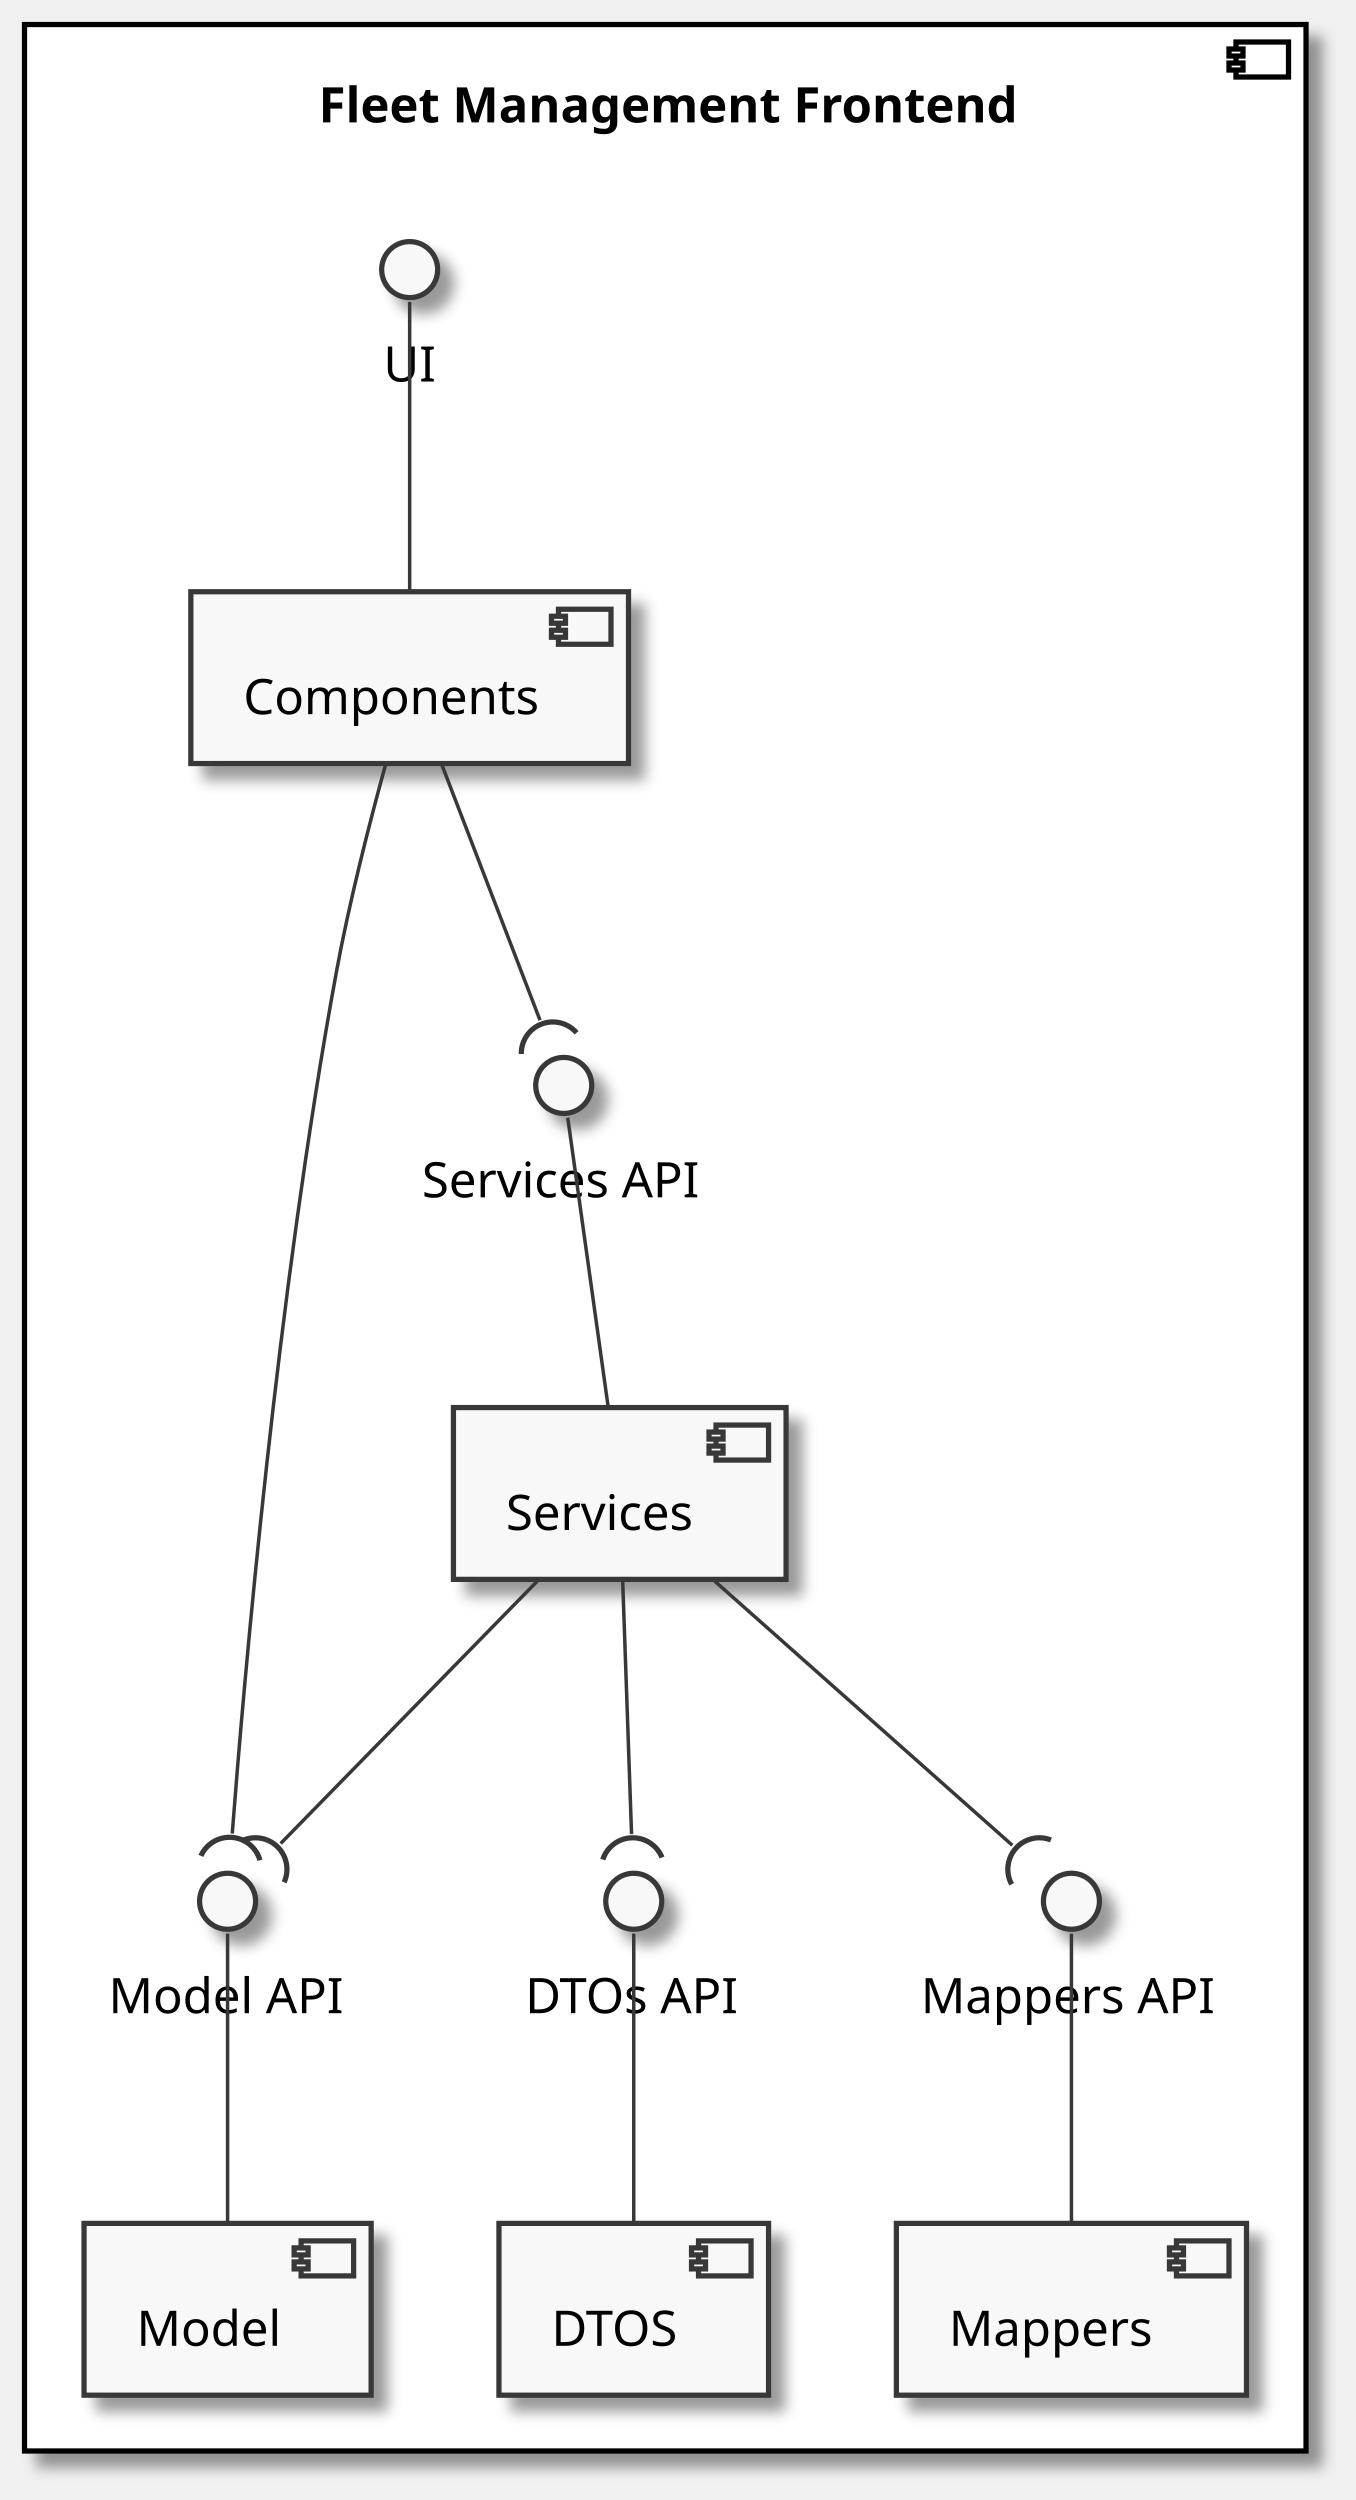
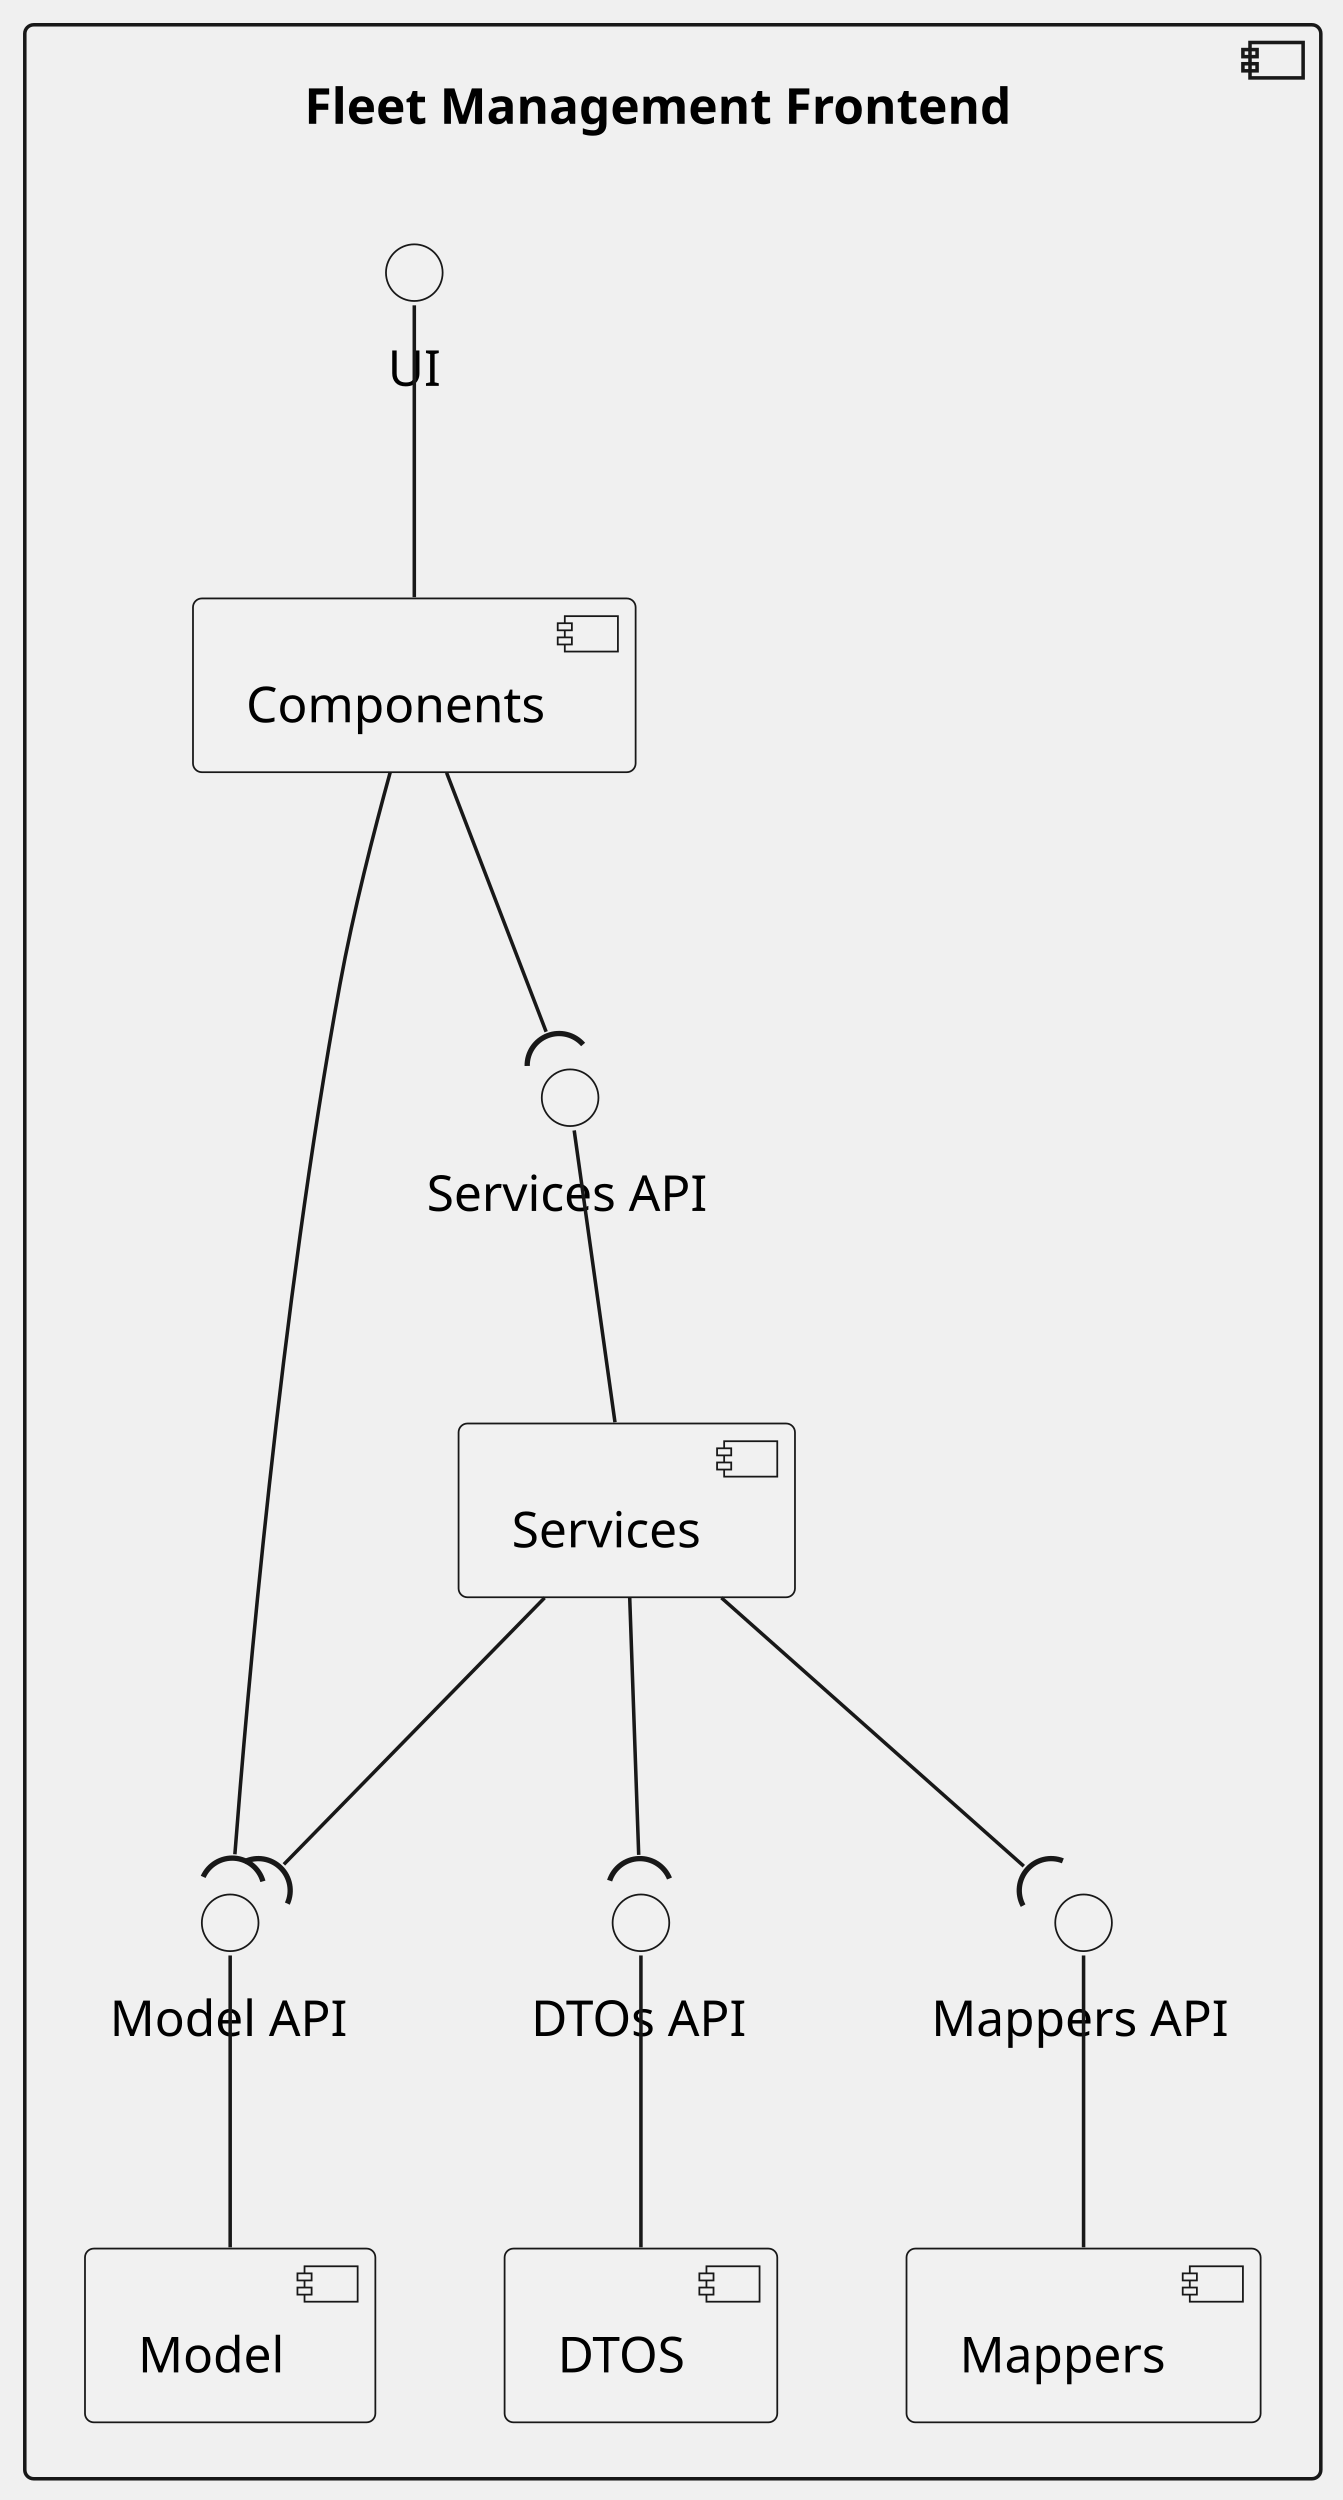
- <svg xmlns="http://www.w3.org/2000/svg" contentScriptType="application/ecmascript" contentStyleType="text/css" height="714px" preserveAspectRatio="none" style="width:387px;height:714px;background:#FFFFFF;" version="1.1" viewBox="0 0 387 714" width="387px" zoomAndPan="magnify">
-   <defs>
-     <filter height="300%" id="f1b2wvbq91o24a" width="300%" x="-1" y="-1">
-       <feGaussianBlur result="blurOut" stdDeviation="2.0" />
-       <feColorMatrix in="blurOut" result="blurOut2" type="matrix" values="0 0 0 0 0 0 0 0 0 0 0 0 0 0 0 0 0 0 .4 0" />
-       <feOffset dx="4.0" dy="4.0" in="blurOut2" result="blurOut3" />
-       <feBlend in="SourceGraphic" in2="blurOut3" mode="normal" />
-     </filter>
-   </defs>
+ <svg xmlns="http://www.w3.org/2000/svg" contentStyleType="text/css" height="706px" preserveAspectRatio="none" style="width:379px;height:706px;background:#FFFFFF;" version="1.1" viewBox="0 0 379 706" width="379px" zoomAndPan="magnify">
+   <defs />
  <g>
-     <rect fill="#FFFFFF" filter="url(#f1b2wvbq91o24a)" height="693" style="stroke:#000000;stroke-width:1.5;" width="366" x="7" y="7" />
-     <rect fill="#FFFFFF" height="10" style="stroke:#000000;stroke-width:1.5;" width="15" x="353" y="12" />
-     <rect fill="#FFFFFF" height="2" style="stroke:#000000;stroke-width:1.5;" width="4" x="351" y="14" />
-     <rect fill="#FFFFFF" height="2" style="stroke:#000000;stroke-width:1.5;" width="4" x="351" y="18" />
-     <text fill="#000000" font-family="sans-serif" font-size="14" font-weight="bold" lengthAdjust="spacing" textLength="198" x="91" y="34.966">Fleet Management Frontend</text>
-     <rect fill="#F8F8F8" filter="url(#f1b2wvbq91o24a)" height="49.068" style="stroke:#383838;stroke-width:1.5;" width="125" x="54.5" y="169" />
-     <rect fill="#F8F8F8" height="10" style="stroke:#383838;stroke-width:1.5;" width="15" x="159.5" y="174" />
-     <rect fill="#F8F8F8" height="2" style="stroke:#383838;stroke-width:1.5;" width="4" x="157.5" y="176" />
-     <rect fill="#F8F8F8" height="2" style="stroke:#383838;stroke-width:1.5;" width="4" x="157.5" y="180" />
-     <text fill="#000000" font-family="sans-serif" font-size="14" lengthAdjust="spacing" textLength="85" x="69.5" y="203.966">Components</text>
-     <rect fill="#F8F8F8" filter="url(#f1b2wvbq91o24a)" height="49.068" style="stroke:#383838;stroke-width:1.5;" width="77" x="142.5" y="635" />
-     <rect fill="#F8F8F8" height="10" style="stroke:#383838;stroke-width:1.5;" width="15" x="199.5" y="640" />
-     <rect fill="#F8F8F8" height="2" style="stroke:#383838;stroke-width:1.5;" width="4" x="197.5" y="642" />
-     <rect fill="#F8F8F8" height="2" style="stroke:#383838;stroke-width:1.5;" width="4" x="197.5" y="646" />
-     <text fill="#000000" font-family="sans-serif" font-size="14" lengthAdjust="spacing" textLength="37" x="157.5" y="669.966">DTOS</text>
-     <rect fill="#F8F8F8" filter="url(#f1b2wvbq91o24a)" height="49.068" style="stroke:#383838;stroke-width:1.5;" width="100" x="256" y="635" />
-     <rect fill="#F8F8F8" height="10" style="stroke:#383838;stroke-width:1.5;" width="15" x="336" y="640" />
-     <rect fill="#F8F8F8" height="2" style="stroke:#383838;stroke-width:1.5;" width="4" x="334" y="642" />
-     <rect fill="#F8F8F8" height="2" style="stroke:#383838;stroke-width:1.5;" width="4" x="334" y="646" />
-     <text fill="#000000" font-family="sans-serif" font-size="14" lengthAdjust="spacing" textLength="60" x="271" y="669.966">Mappers</text>
-     <rect fill="#F8F8F8" filter="url(#f1b2wvbq91o24a)" height="49.068" style="stroke:#383838;stroke-width:1.5;" width="82" x="24" y="635" />
-     <rect fill="#F8F8F8" height="10" style="stroke:#383838;stroke-width:1.5;" width="15" x="86" y="640" />
-     <rect fill="#F8F8F8" height="2" style="stroke:#383838;stroke-width:1.5;" width="4" x="84" y="642" />
-     <rect fill="#F8F8F8" height="2" style="stroke:#383838;stroke-width:1.5;" width="4" x="84" y="646" />
-     <text fill="#000000" font-family="sans-serif" font-size="14" lengthAdjust="spacing" textLength="42" x="39" y="669.966">Model</text>
-     <rect fill="#F8F8F8" filter="url(#f1b2wvbq91o24a)" height="49.068" style="stroke:#383838;stroke-width:1.5;" width="95" x="129.5" y="402" />
-     <rect fill="#F8F8F8" height="10" style="stroke:#383838;stroke-width:1.5;" width="15" x="204.5" y="407" />
-     <rect fill="#F8F8F8" height="2" style="stroke:#383838;stroke-width:1.5;" width="4" x="202.5" y="409" />
-     <rect fill="#F8F8F8" height="2" style="stroke:#383838;stroke-width:1.5;" width="4" x="202.5" y="413" />
-     <text fill="#000000" font-family="sans-serif" font-size="14" lengthAdjust="spacing" textLength="55" x="144.5" y="436.966">Services</text>
-     <ellipse cx="117" cy="77" fill="#F8F8F8" filter="url(#f1b2wvbq91o24a)" rx="8" ry="8" style="stroke:#383838;stroke-width:1.5;" />
-     <text fill="#000000" font-family="sans-serif" font-size="14" lengthAdjust="spacing" textLength="15" x="109.5" y="108.966">UI</text>
-     <ellipse cx="181" cy="543" fill="#F8F8F8" filter="url(#f1b2wvbq91o24a)" rx="8" ry="8" style="stroke:#383838;stroke-width:1.5;" />
-     <text fill="#000000" font-family="sans-serif" font-size="14" lengthAdjust="spacing" textLength="62" x="150" y="574.966">DTOs API</text>
-     <ellipse cx="306" cy="543" fill="#F8F8F8" filter="url(#f1b2wvbq91o24a)" rx="8" ry="8" style="stroke:#383838;stroke-width:1.5;" />
-     <text fill="#000000" font-family="sans-serif" font-size="14" lengthAdjust="spacing" textLength="86" x="263" y="574.966">Mappers API</text>
-     <ellipse cx="65" cy="543" fill="#F8F8F8" filter="url(#f1b2wvbq91o24a)" rx="8" ry="8" style="stroke:#383838;stroke-width:1.5;" />
-     <text fill="#000000" font-family="sans-serif" font-size="14" lengthAdjust="spacing" textLength="68" x="31" y="574.966">Model API</text>
-     <ellipse cx="161" cy="310" fill="#F8F8F8" filter="url(#f1b2wvbq91o24a)" rx="8" ry="8" style="stroke:#383838;stroke-width:1.5;" />
-     <text fill="#000000" font-family="sans-serif" font-size="14" lengthAdjust="spacing" textLength="81" x="120.5" y="341.966">Services API</text>
-     <path d="M117,86.23 C117,103.26 117,142.89 117,168.65 " fill="none" id="COMP_API-COMP" style="stroke:#383838;stroke-width:1.0;" />
-     <path d="M181,552.23 C181,569.26 181,608.89 181,634.65 " fill="none" id="DTO_API-DTO" style="stroke:#383838;stroke-width:1.0;" />
-     <path d="M306,552.23 C306,569.26 306,608.89 306,634.65 " fill="none" id="MAP_API-MAP" style="stroke:#383838;stroke-width:1.0;" />
-     <path d="M65,552.23 C65,569.26 65,608.89 65,634.65 " fill="none" id="MOD_API-MOD" style="stroke:#383838;stroke-width:1.0;" />
-     <path d="M162.15,319.23 C164.53,336.26 170.07,375.89 173.67,401.65 " fill="none" id="SERV_API-SERV" style="stroke:#383838;stroke-width:1.0;" />
-     <path d="M177.83,451.22 C178.58,472.8 179.68,504.18 180.37,523.82 " fill="none" id="SERV-to-DTO_API" style="stroke:#383838;stroke-width:1.0;" />
-     <path d="M189.062,530.491 A9,9 0 0 0 172.158 531.096" style="stroke:#383838;stroke-width:1.5;fill:none;" />
-     <path d="M110.2,218.08 C105.62,234.7 99.75,257.56 96,278 C79.2,369.47 69.64,480.53 66.33,523.65 " fill="none" id="COMP-to-MOD_API" style="stroke:#383838;stroke-width:1.0;" />
-     <path d="M74.243,531.289 A9,9 0 0 0 57.375 530.032" style="stroke:#383838;stroke-width:1.5;fill:none;" />
-     <path d="M153.79,451.22 C131.7,473.81 99.1,507.13 80.16,526.5 " fill="none" id="SERV-to-MOD_API" style="stroke:#383838;stroke-width:1.0;" />
-     <path d="M81.148,537.583 A9,9 0 0 0 69.056 525.756" style="stroke:#383838;stroke-width:1.5;fill:none;" />
-     <path d="M203.73,451.22 C229.4,474.01 267.39,507.73 289.12,527.01 " fill="none" id="SERV-to-MAP_API" style="stroke:#383838;stroke-width:1.0;" />
-     <path d="M300.151,525.501 A9,9 0 0 0 288.924 538.153" style="stroke:#383838;stroke-width:1.5;fill:none;" />
-     <path d="M126.12,218.22 C134.48,240 146.69,271.77 154.23,291.37 " fill="none" id="COMP-to-SERV_API" style="stroke:#383838;stroke-width:1.0;" />
-     <path d="M164.673,294.966 A9,9 0 0 0 148.881 301.026" style="stroke:#383838;stroke-width:1.5;fill:none;" />
+     <g id="cluster_Fleet Management Frontend">
+       <rect height="693" rx="2.5" ry="2.5" style="stroke:#181818;stroke-width:1.0;fill:none;" width="366" x="7" y="7" />
+       <rect height="10" style="stroke:#181818;stroke-width:1.0;fill:none;" width="15" x="353" y="12" />
+       <rect height="2" style="stroke:#181818;stroke-width:1.0;fill:none;" width="4" x="351" y="14" />
+       <rect height="2" style="stroke:#181818;stroke-width:1.0;fill:none;" width="4" x="351" y="18" />
+       <text fill="#000000" font-family="sans-serif" font-size="14" font-weight="bold" lengthAdjust="spacing" textLength="208.062" x="85.969" y="34.966">Fleet Management Frontend</text>
+     </g>
+     <g id="elem_COMP">
+       <rect fill="#F1F1F1" height="49.068" rx="2.5" ry="2.5" style="stroke:#181818;stroke-width:0.5;" width="125" x="54.5" y="169" />
+       <rect fill="#F1F1F1" height="10" style="stroke:#181818;stroke-width:0.5;" width="15" x="159.5" y="174" />
+       <rect fill="#F1F1F1" height="2" style="stroke:#181818;stroke-width:0.5;" width="4" x="157.5" y="176" />
+       <rect fill="#F1F1F1" height="2" style="stroke:#181818;stroke-width:0.5;" width="4" x="157.5" y="180" />
+       <text fill="#000000" font-family="sans-serif" font-size="14" lengthAdjust="spacing" textLength="85" x="69.5" y="203.966">Components</text>
+     </g>
+     <g id="elem_DTO">
+       <rect fill="#F1F1F1" height="49.068" rx="2.5" ry="2.5" style="stroke:#181818;stroke-width:0.5;" width="77" x="142.5" y="635" />
+       <rect fill="#F1F1F1" height="10" style="stroke:#181818;stroke-width:0.5;" width="15" x="199.5" y="640" />
+       <rect fill="#F1F1F1" height="2" style="stroke:#181818;stroke-width:0.5;" width="4" x="197.5" y="642" />
+       <rect fill="#F1F1F1" height="2" style="stroke:#181818;stroke-width:0.5;" width="4" x="197.5" y="646" />
+       <text fill="#000000" font-family="sans-serif" font-size="14" lengthAdjust="spacing" textLength="37" x="157.5" y="669.966">DTOS</text>
+     </g>
+     <g id="elem_MAP">
+       <rect fill="#F1F1F1" height="49.068" rx="2.5" ry="2.5" style="stroke:#181818;stroke-width:0.5;" width="100" x="256" y="635" />
+       <rect fill="#F1F1F1" height="10" style="stroke:#181818;stroke-width:0.5;" width="15" x="336" y="640" />
+       <rect fill="#F1F1F1" height="2" style="stroke:#181818;stroke-width:0.5;" width="4" x="334" y="642" />
+       <rect fill="#F1F1F1" height="2" style="stroke:#181818;stroke-width:0.5;" width="4" x="334" y="646" />
+       <text fill="#000000" font-family="sans-serif" font-size="14" lengthAdjust="spacing" textLength="60" x="271" y="669.966">Mappers</text>
+     </g>
+     <g id="elem_MOD">
+       <rect fill="#F1F1F1" height="49.068" rx="2.5" ry="2.5" style="stroke:#181818;stroke-width:0.5;" width="82" x="24" y="635" />
+       <rect fill="#F1F1F1" height="10" style="stroke:#181818;stroke-width:0.5;" width="15" x="86" y="640" />
+       <rect fill="#F1F1F1" height="2" style="stroke:#181818;stroke-width:0.5;" width="4" x="84" y="642" />
+       <rect fill="#F1F1F1" height="2" style="stroke:#181818;stroke-width:0.5;" width="4" x="84" y="646" />
+       <text fill="#000000" font-family="sans-serif" font-size="14" lengthAdjust="spacing" textLength="42" x="39" y="669.966">Model</text>
+     </g>
+     <g id="elem_SERV">
+       <rect fill="#F1F1F1" height="49.068" rx="2.5" ry="2.5" style="stroke:#181818;stroke-width:0.5;" width="95" x="129.5" y="402" />
+       <rect fill="#F1F1F1" height="10" style="stroke:#181818;stroke-width:0.5;" width="15" x="204.5" y="407" />
+       <rect fill="#F1F1F1" height="2" style="stroke:#181818;stroke-width:0.5;" width="4" x="202.5" y="409" />
+       <rect fill="#F1F1F1" height="2" style="stroke:#181818;stroke-width:0.5;" width="4" x="202.5" y="413" />
+       <text fill="#000000" font-family="sans-serif" font-size="14" lengthAdjust="spacing" textLength="55" x="144.5" y="436.966">Services</text>
+     </g>
+     <g id="elem_COMP_API">
+       <ellipse cx="117" cy="77" fill="#F1F1F1" rx="8" ry="8" style="stroke:#181818;stroke-width:0.5;" />
+       <text fill="#000000" font-family="sans-serif" font-size="14" lengthAdjust="spacing" textLength="15" x="109.5" y="108.966">UI</text>
+     </g>
+     <g id="elem_DTO_API">
+       <ellipse cx="181" cy="543" fill="#F1F1F1" rx="8" ry="8" style="stroke:#181818;stroke-width:0.5;" />
+       <text fill="#000000" font-family="sans-serif" font-size="14" lengthAdjust="spacing" textLength="62" x="150" y="574.966">DTOs API</text>
+     </g>
+     <g id="elem_MAP_API">
+       <ellipse cx="306" cy="543" fill="#F1F1F1" rx="8" ry="8" style="stroke:#181818;stroke-width:0.5;" />
+       <text fill="#000000" font-family="sans-serif" font-size="14" lengthAdjust="spacing" textLength="86" x="263" y="574.966">Mappers API</text>
+     </g>
+     <g id="elem_MOD_API">
+       <ellipse cx="65" cy="543" fill="#F1F1F1" rx="8" ry="8" style="stroke:#181818;stroke-width:0.5;" />
+       <text fill="#000000" font-family="sans-serif" font-size="14" lengthAdjust="spacing" textLength="68" x="31" y="574.966">Model API</text>
+     </g>
+     <g id="elem_SERV_API">
+       <ellipse cx="161" cy="310" fill="#F1F1F1" rx="8" ry="8" style="stroke:#181818;stroke-width:0.5;" />
+       <text fill="#000000" font-family="sans-serif" font-size="14" lengthAdjust="spacing" textLength="81" x="120.5" y="341.966">Services API</text>
+     </g>
+     <g id="link_COMP_API_COMP">
+       <path d="M117,86.23 C117,103.26 117,142.89 117,168.65 " fill="none" id="COMP_API-COMP" style="stroke:#181818;stroke-width:1.0;" />
+     </g>
+     <g id="link_DTO_API_DTO">
+       <path d="M181,552.23 C181,569.26 181,608.89 181,634.65 " fill="none" id="DTO_API-DTO" style="stroke:#181818;stroke-width:1.0;" />
+     </g>
+     <g id="link_MAP_API_MAP">
+       <path d="M306,552.23 C306,569.26 306,608.89 306,634.65 " fill="none" id="MAP_API-MAP" style="stroke:#181818;stroke-width:1.0;" />
+     </g>
+     <g id="link_MOD_API_MOD">
+       <path d="M65,552.23 C65,569.26 65,608.89 65,634.65 " fill="none" id="MOD_API-MOD" style="stroke:#181818;stroke-width:1.0;" />
+     </g>
+     <g id="link_SERV_API_SERV">
+       <path d="M162.15,319.23 C164.53,336.26 170.07,375.89 173.67,401.65 " fill="none" id="SERV_API-SERV" style="stroke:#181818;stroke-width:1.0;" />
+     </g>
+     <g id="link_SERV_DTO_API">
+       <path d="M177.83,451.22 C178.58,472.8 179.68,504.18 180.37,523.82 " fill="none" id="SERV-to-DTO_API" style="stroke:#181818;stroke-width:1.0;" />
+       <path d="M189.062,530.491 A9,9 0 0 0 172.158 531.096" fill="none" style="stroke:#181818;stroke-width:1.5;" />
+     </g>
+     <g id="link_COMP_MOD_API">
+       <path d="M110.2,218.08 C105.62,234.7 99.75,257.56 96,278 C79.2,369.47 69.64,480.53 66.33,523.65 " fill="none" id="COMP-to-MOD_API" style="stroke:#181818;stroke-width:1.0;" />
+       <path d="M74.243,531.289 A9,9 0 0 0 57.375 530.032" fill="none" style="stroke:#181818;stroke-width:1.5;" />
+     </g>
+     <g id="link_SERV_MOD_API">
+       <path d="M153.79,451.22 C131.7,473.81 99.1,507.13 80.16,526.5 " fill="none" id="SERV-to-MOD_API" style="stroke:#181818;stroke-width:1.0;" />
+       <path d="M81.148,537.583 A9,9 0 0 0 69.056 525.756" fill="none" style="stroke:#181818;stroke-width:1.5;" />
+     </g>
+     <g id="link_SERV_MAP_API">
+       <path d="M203.73,451.22 C229.4,474.01 267.39,507.73 289.12,527.01 " fill="none" id="SERV-to-MAP_API" style="stroke:#181818;stroke-width:1.0;" />
+       <path d="M300.151,525.501 A9,9 0 0 0 288.924 538.153" fill="none" style="stroke:#181818;stroke-width:1.5;" />
+     </g>
+     <g id="link_COMP_SERV_API">
+       <path d="M126.12,218.22 C134.48,240 146.69,271.77 154.23,291.37 " fill="none" id="COMP-to-SERV_API" style="stroke:#181818;stroke-width:1.0;" />
+       <path d="M164.673,294.966 A9,9 0 0 0 148.881 301.026" fill="none" style="stroke:#181818;stroke-width:1.5;" />
+     </g>
  </g>
</svg>
